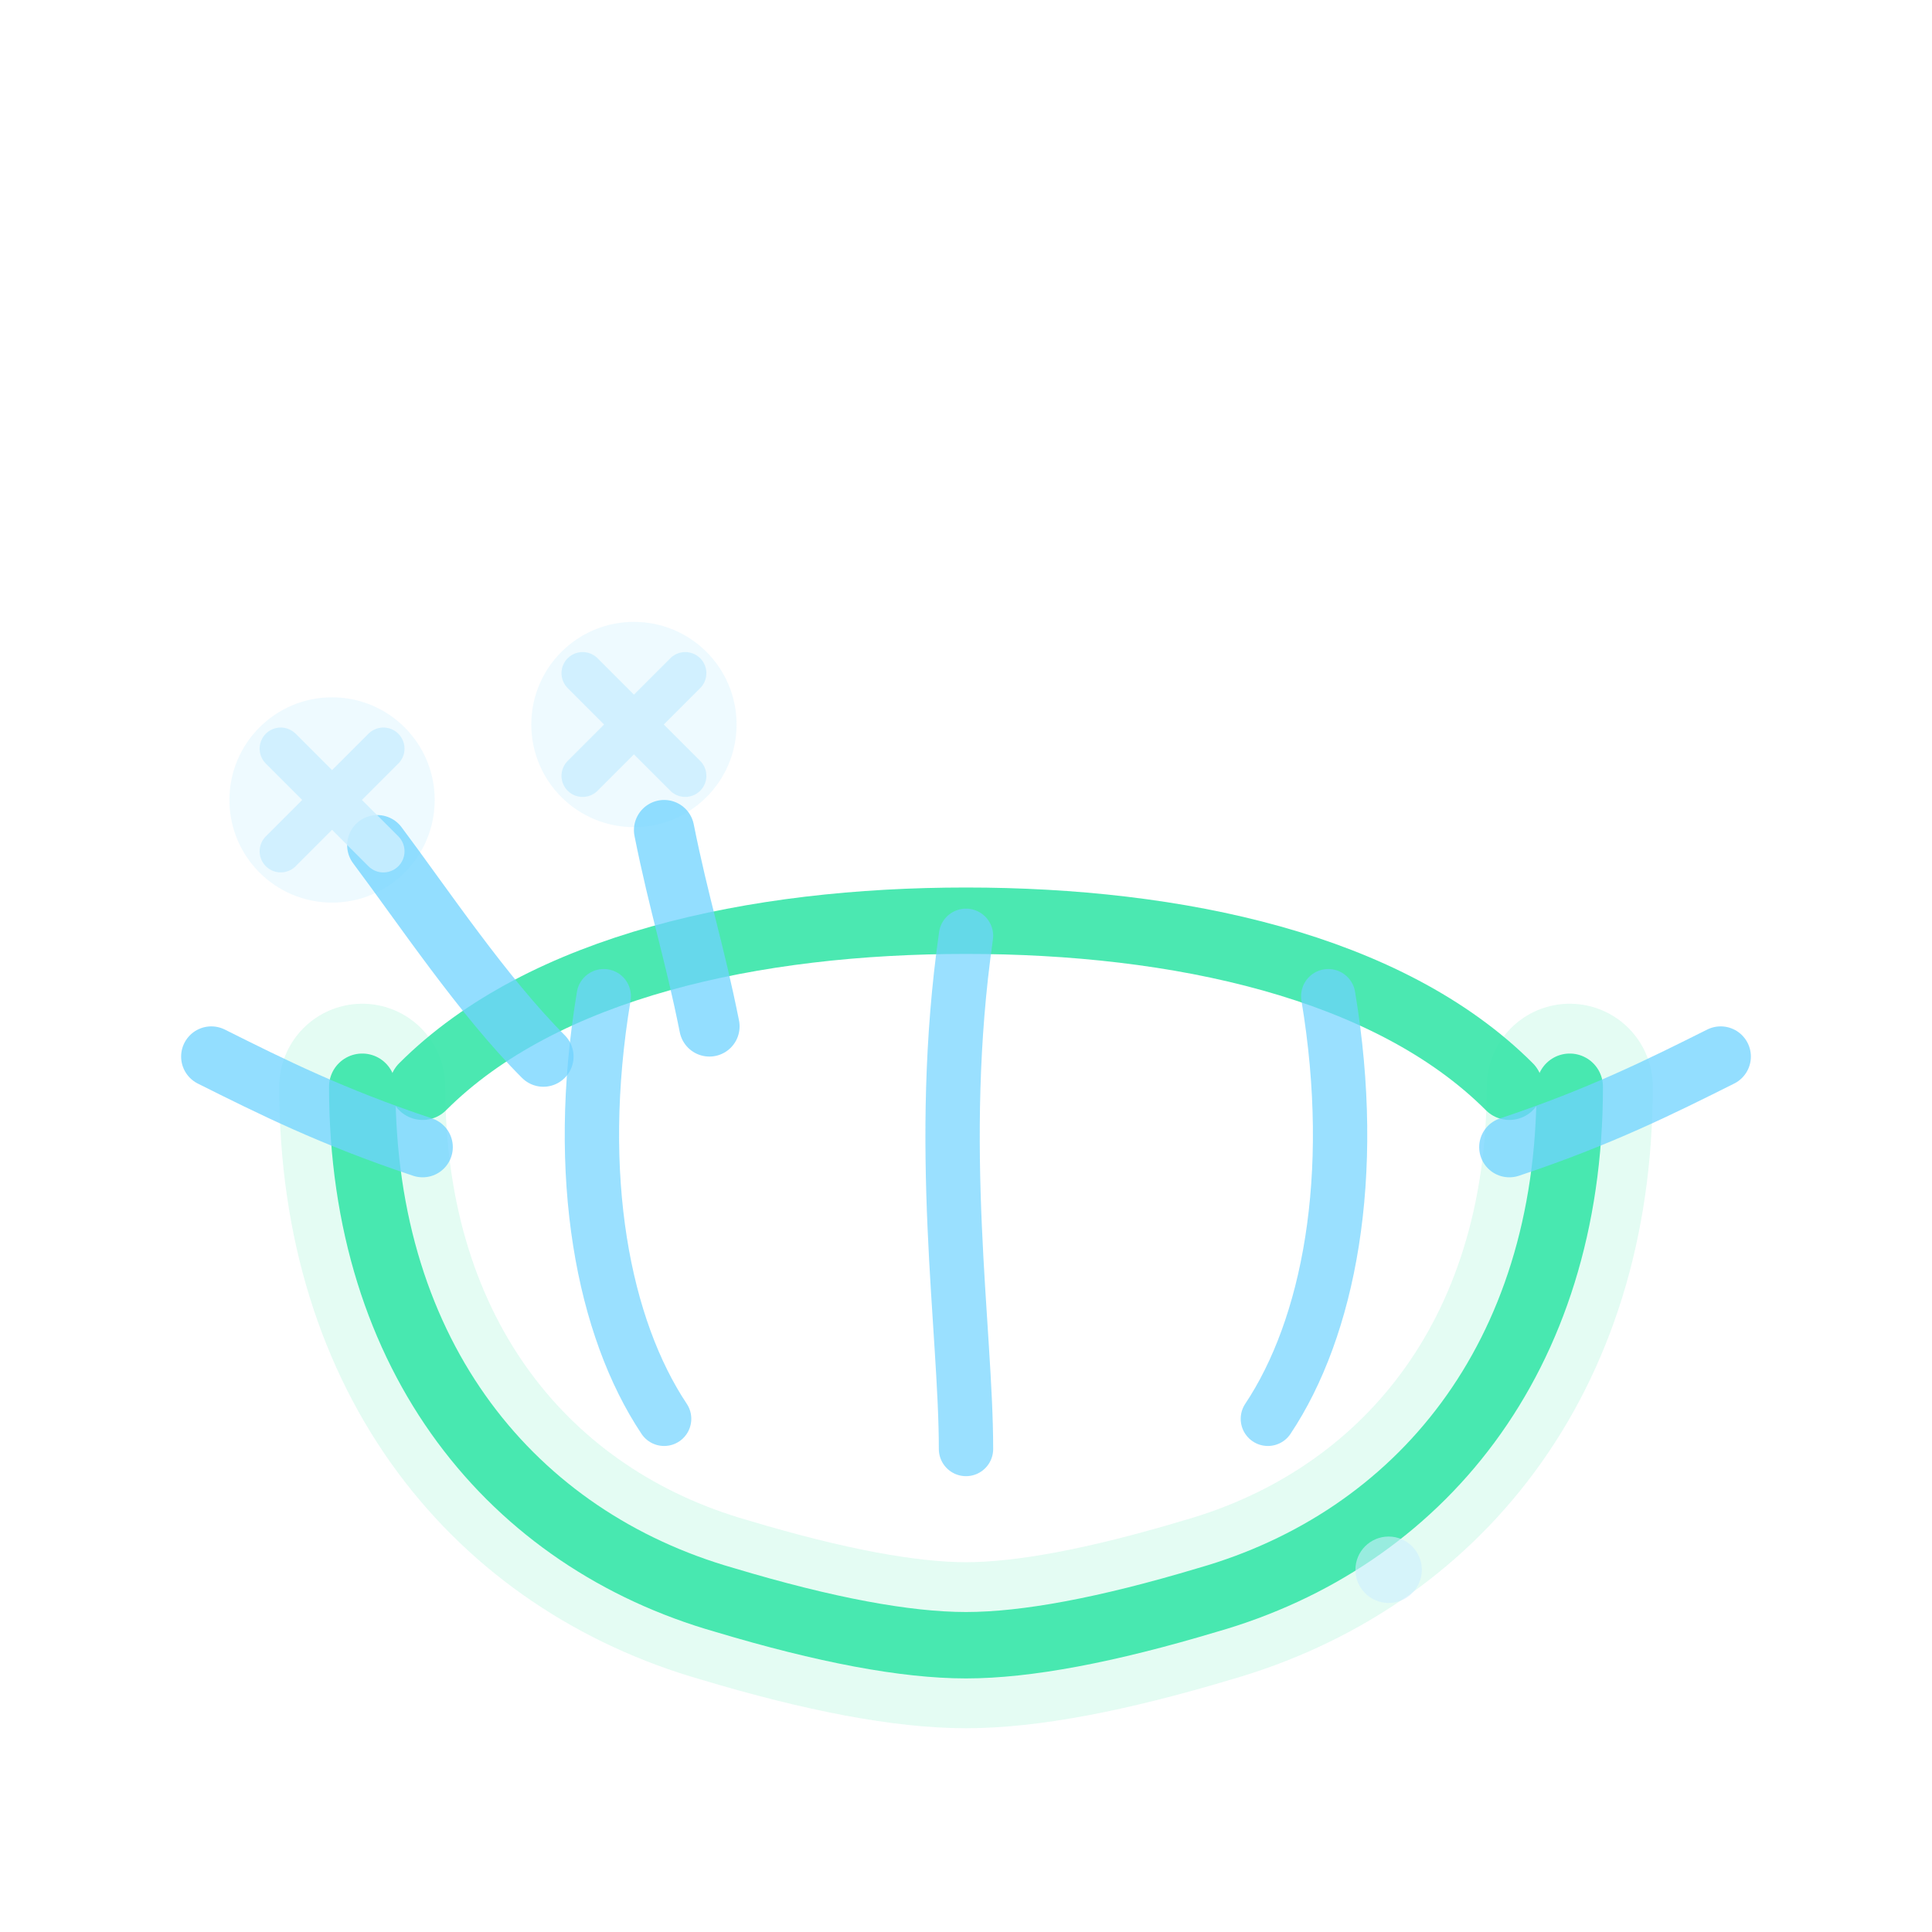
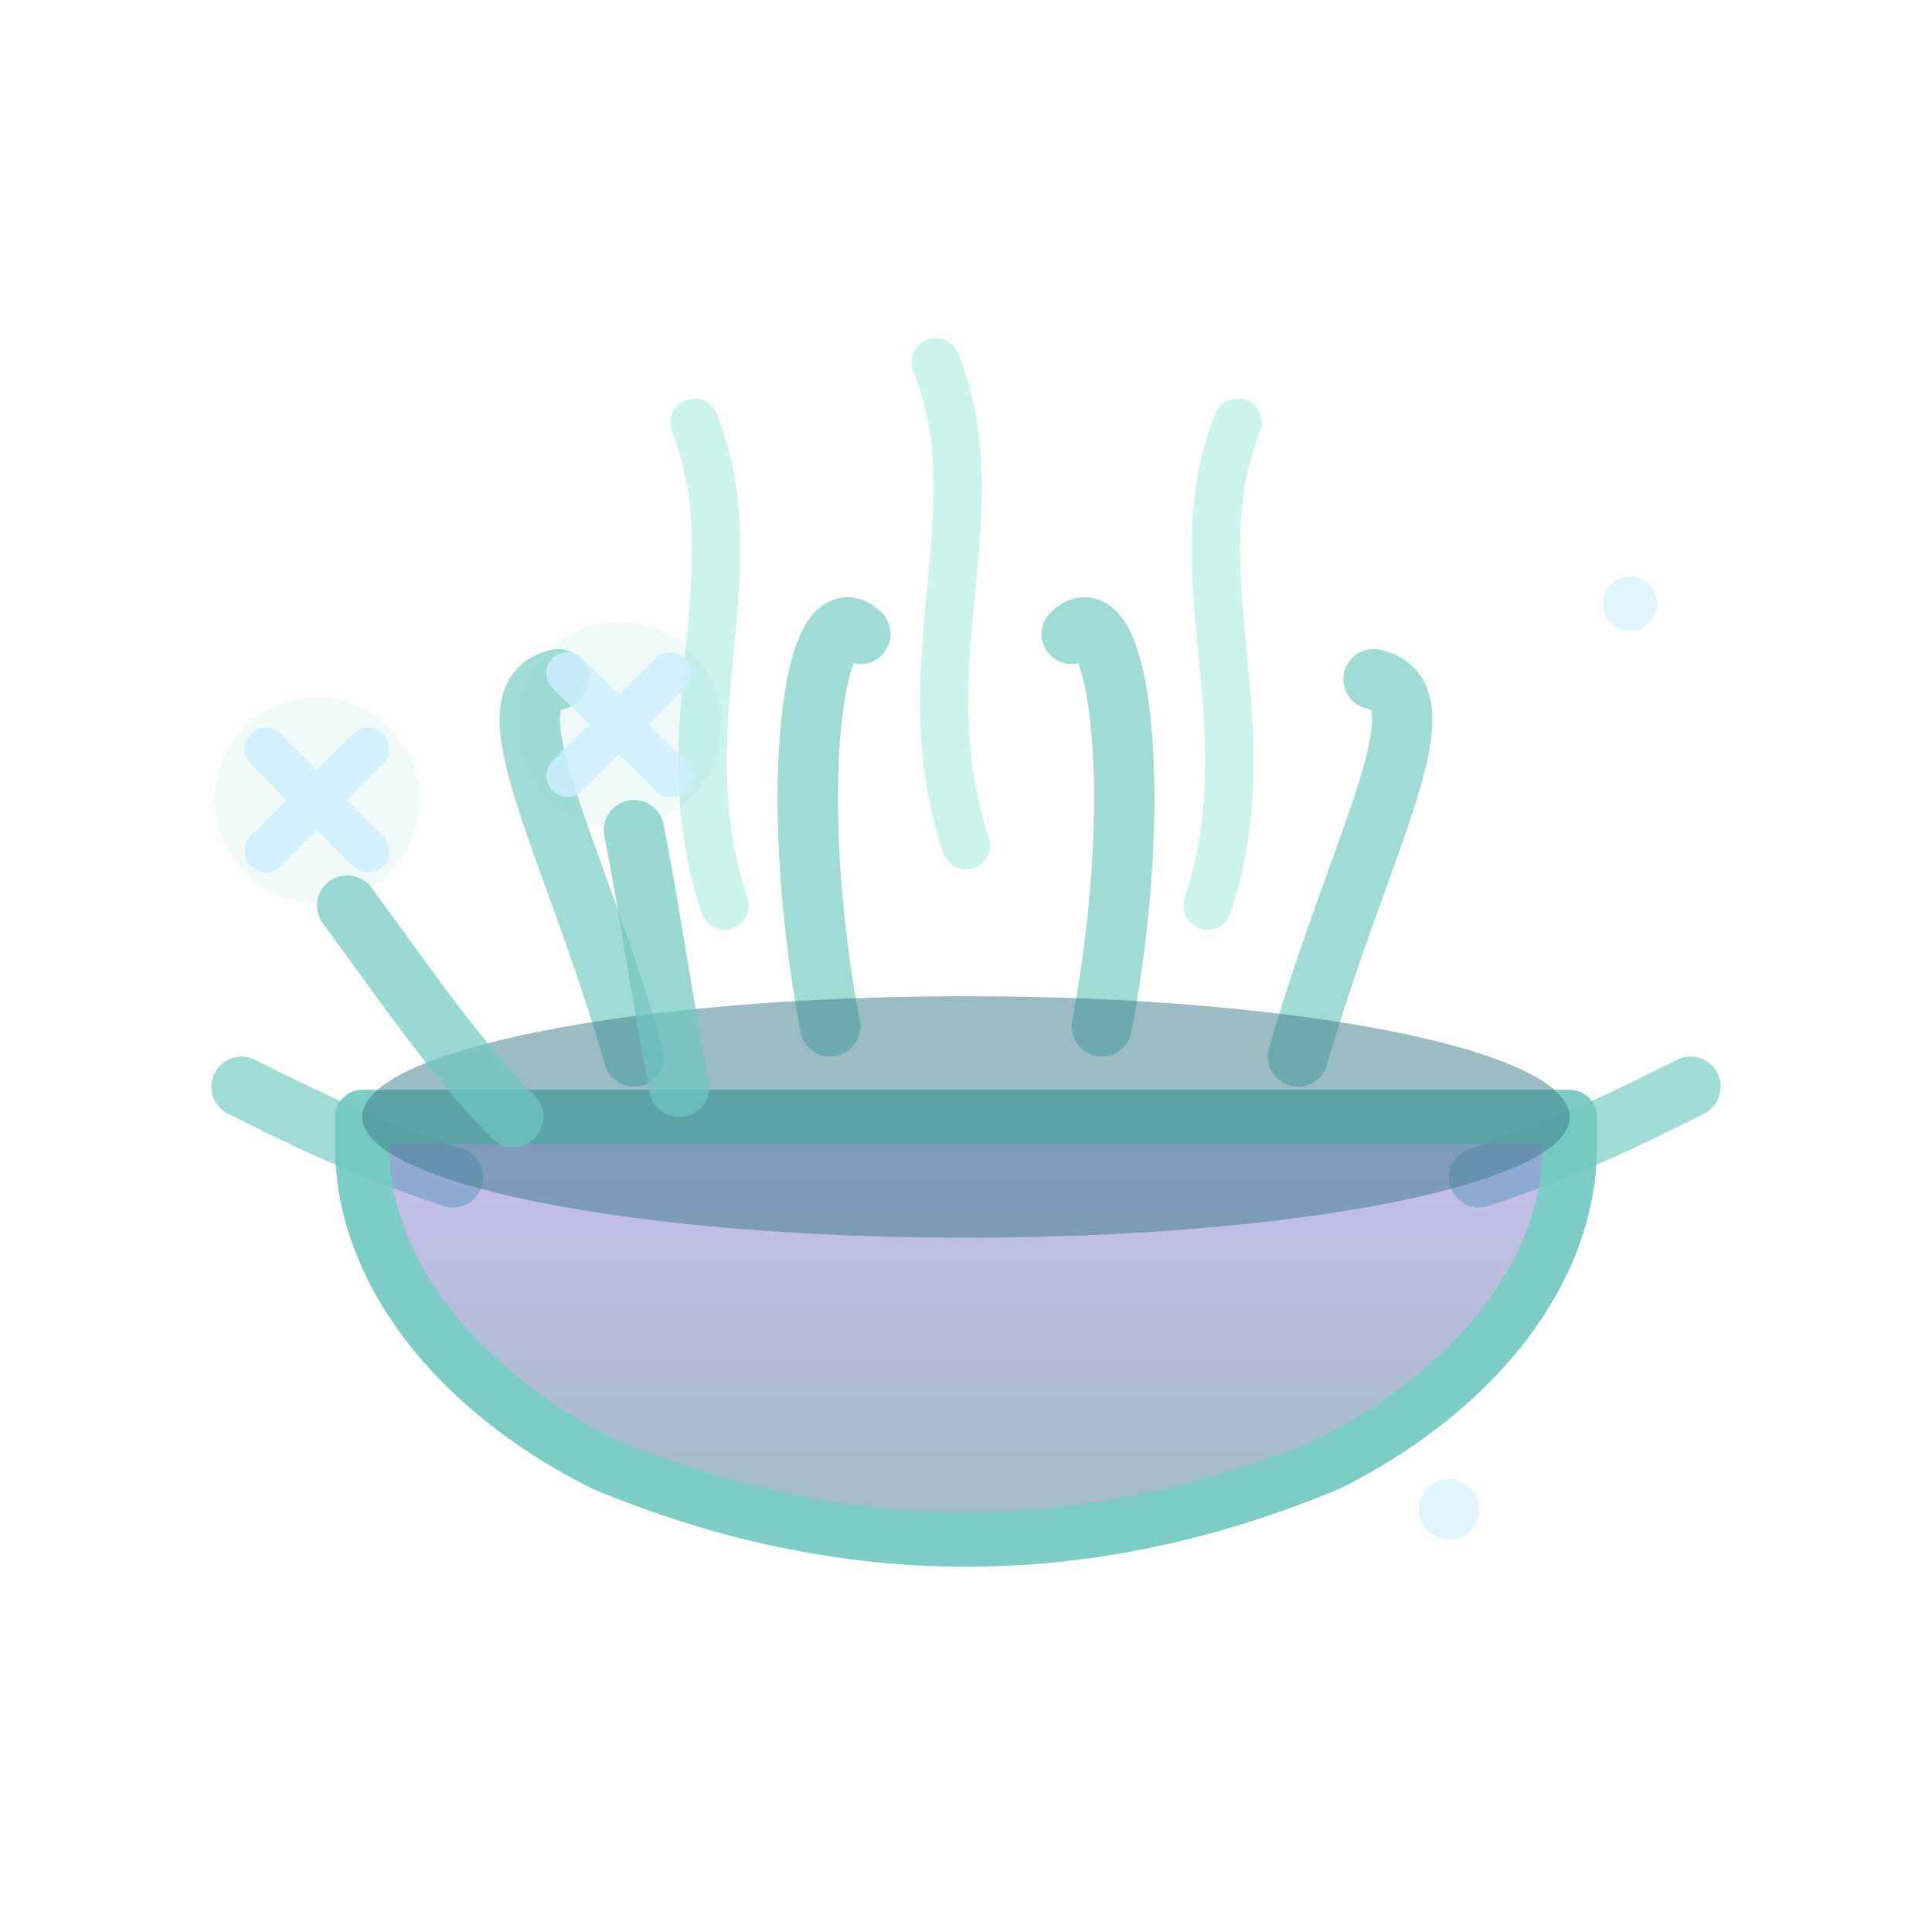
<svg xmlns="http://www.w3.org/2000/svg" viewBox="0 0 64 64">
-   <g fill="none" stroke="#37e6a8" stroke-width="5.5" opacity="0.14" stroke-linecap="round">
-     <path d="M12 36 C12 45 17 51 24 53 Q29 54.5 32 54.5 Q35 54.5 40 53 C47 51 52 45 52 36" />
+   <defs>
+     <linearGradient id="auLoss" x1="0" y1="0" x2="0" y2="1">
+       <stop offset="0" stop-color="#8a6fe0" stop-opacity="0.5" />
+       <stop offset="1" stop-color="#2a6a78" stop-opacity="0.5" />
+     </linearGradient>
+   </defs>
+   <g fill="none" stroke="#7fe0d0" stroke-width="1.6" stroke-linecap="round" opacity="0.4">
+     <path d="M24 30 C22 24 25 19 23 14" />
+     <path d="M32 28 C30 22 33 17 31 12" />
+     <path d="M40 30 C42 24 39 19 41 14" />
  </g>
-   <g fill="none" stroke="#37e6a8" stroke-width="2.2" stroke-linecap="round" opacity="0.9">
-     <path d="M12 36 C12 45 17 51 24 53 Q29 54.5 32 54.5 Q35 54.5 40 53 C47 51 52 45 52 36" />
-     <path d="M14 36 C18 32 25 30.5 32 30.5 C39 30.5 46 32 50 36" />
+   <g fill="none" stroke="#6fc8c0" stroke-width="2" stroke-linecap="round" opacity="0.65">
+     <path d="M21 35 C19 28 16 23 18.5 22.5" />
+     <path d="M27.5 34 C26 26 27 19.5 28.5 21" />
+     <path d="M36.5 34 C38 26 37 19.5 35.5 21" />
+     <path d="M43 35 C45 28 48 23 45.5 22.5" />
+     <path d="M15 39 C12 38 10 37 8 36" />
+     <path d="M49 39 C52 38 54 37 56 36" />
  </g>
-   <g fill="none" stroke="#6fd3ff" stroke-width="1.8" stroke-linecap="round" opacity="0.7">
-     <path d="M20 33 C19 39 20 44 22 47" />
-     <path d="M44 33 C45 39 44 44 42 47" />
-     <path d="M32 31 C31 38 32 44 32 48" />
+   <path d="M12 38 C12 42 15 46 20 48.5 Q26 51 32 51 Q38 51 44 48.5 C49 46 52 42 52 38 L52 37 L12 37 Z" fill="url(#auLoss)" stroke="#6fc8c0" stroke-width="1.8" stroke-linejoin="round" opacity="0.9" />
+   <ellipse cx="32" cy="37" rx="20" ry="4" fill="#3a7a88" opacity="0.5" />
+   <g fill="none" stroke="#6fc8c0" stroke-width="2" stroke-linecap="round" opacity="0.7">
+     <path d="M17 37 C15 35 13 32 11.5 30" />
+     <path d="M22.5 36 C22 33.5 21.5 30 21 27.5" />
  </g>
-   <g fill="none" stroke="#6fd3ff" stroke-width="2" stroke-linecap="round" opacity="0.75">
-     <path d="M14 38 C11 37 9 36 7 35" />
-     <path d="M50 38 C53 37 55 36 57 35" />
+   <circle cx="10.5" cy="26.5" r="3.4" fill="#7fe0d0" opacity="0.12" />
+   <circle cx="20.5" cy="24" r="3.4" fill="#7fe0d0" opacity="0.12" />
+   <path d="M8.8 24.8 L12.2 28.2 M12.2 24.8 L8.8 28.2" stroke="#cdefff" stroke-width="1.4" stroke-linecap="round" opacity="0.85" />
+   <path d="M18.8 22.3 L22.2 25.7 M22.2 22.3 L18.8 25.7" stroke="#cdefff" stroke-width="1.4" stroke-linecap="round" opacity="0.85" />
+   <g fill="#cdefff" opacity="0.6">
+     <circle cx="48" cy="50" r="1" />
+     <circle cx="54" cy="20" r="0.9" />
  </g>
-   <g fill="none" stroke="#6fd3ff" stroke-width="2" stroke-linecap="round" opacity="0.75">
-     <path d="M18 35 C16 33 14 30 12.5 28" />
-     <path d="M23.5 34 C23 31.5 22.5 30 22 27.5" />
-   </g>
-   <circle cx="11" cy="26.5" r="3.4" fill="#6fd3ff" opacity="0.12" />
-   <circle cx="21" cy="24" r="3.4" fill="#6fd3ff" opacity="0.12" />
-   <path d="M9.3 24.8 L12.7 28.2 M12.7 24.8 L9.3 28.2" stroke="#cdefff" stroke-width="1.4" stroke-linecap="round" opacity="0.85" />
-   <path d="M19.3 22.3 L22.7 25.7 M22.7 22.3 L19.3 25.7" stroke="#cdefff" stroke-width="1.4" stroke-linecap="round" opacity="0.85" />
-   <circle cx="46" cy="52" r="1.1" fill="#cdefff" opacity="0.6" />
</svg>
